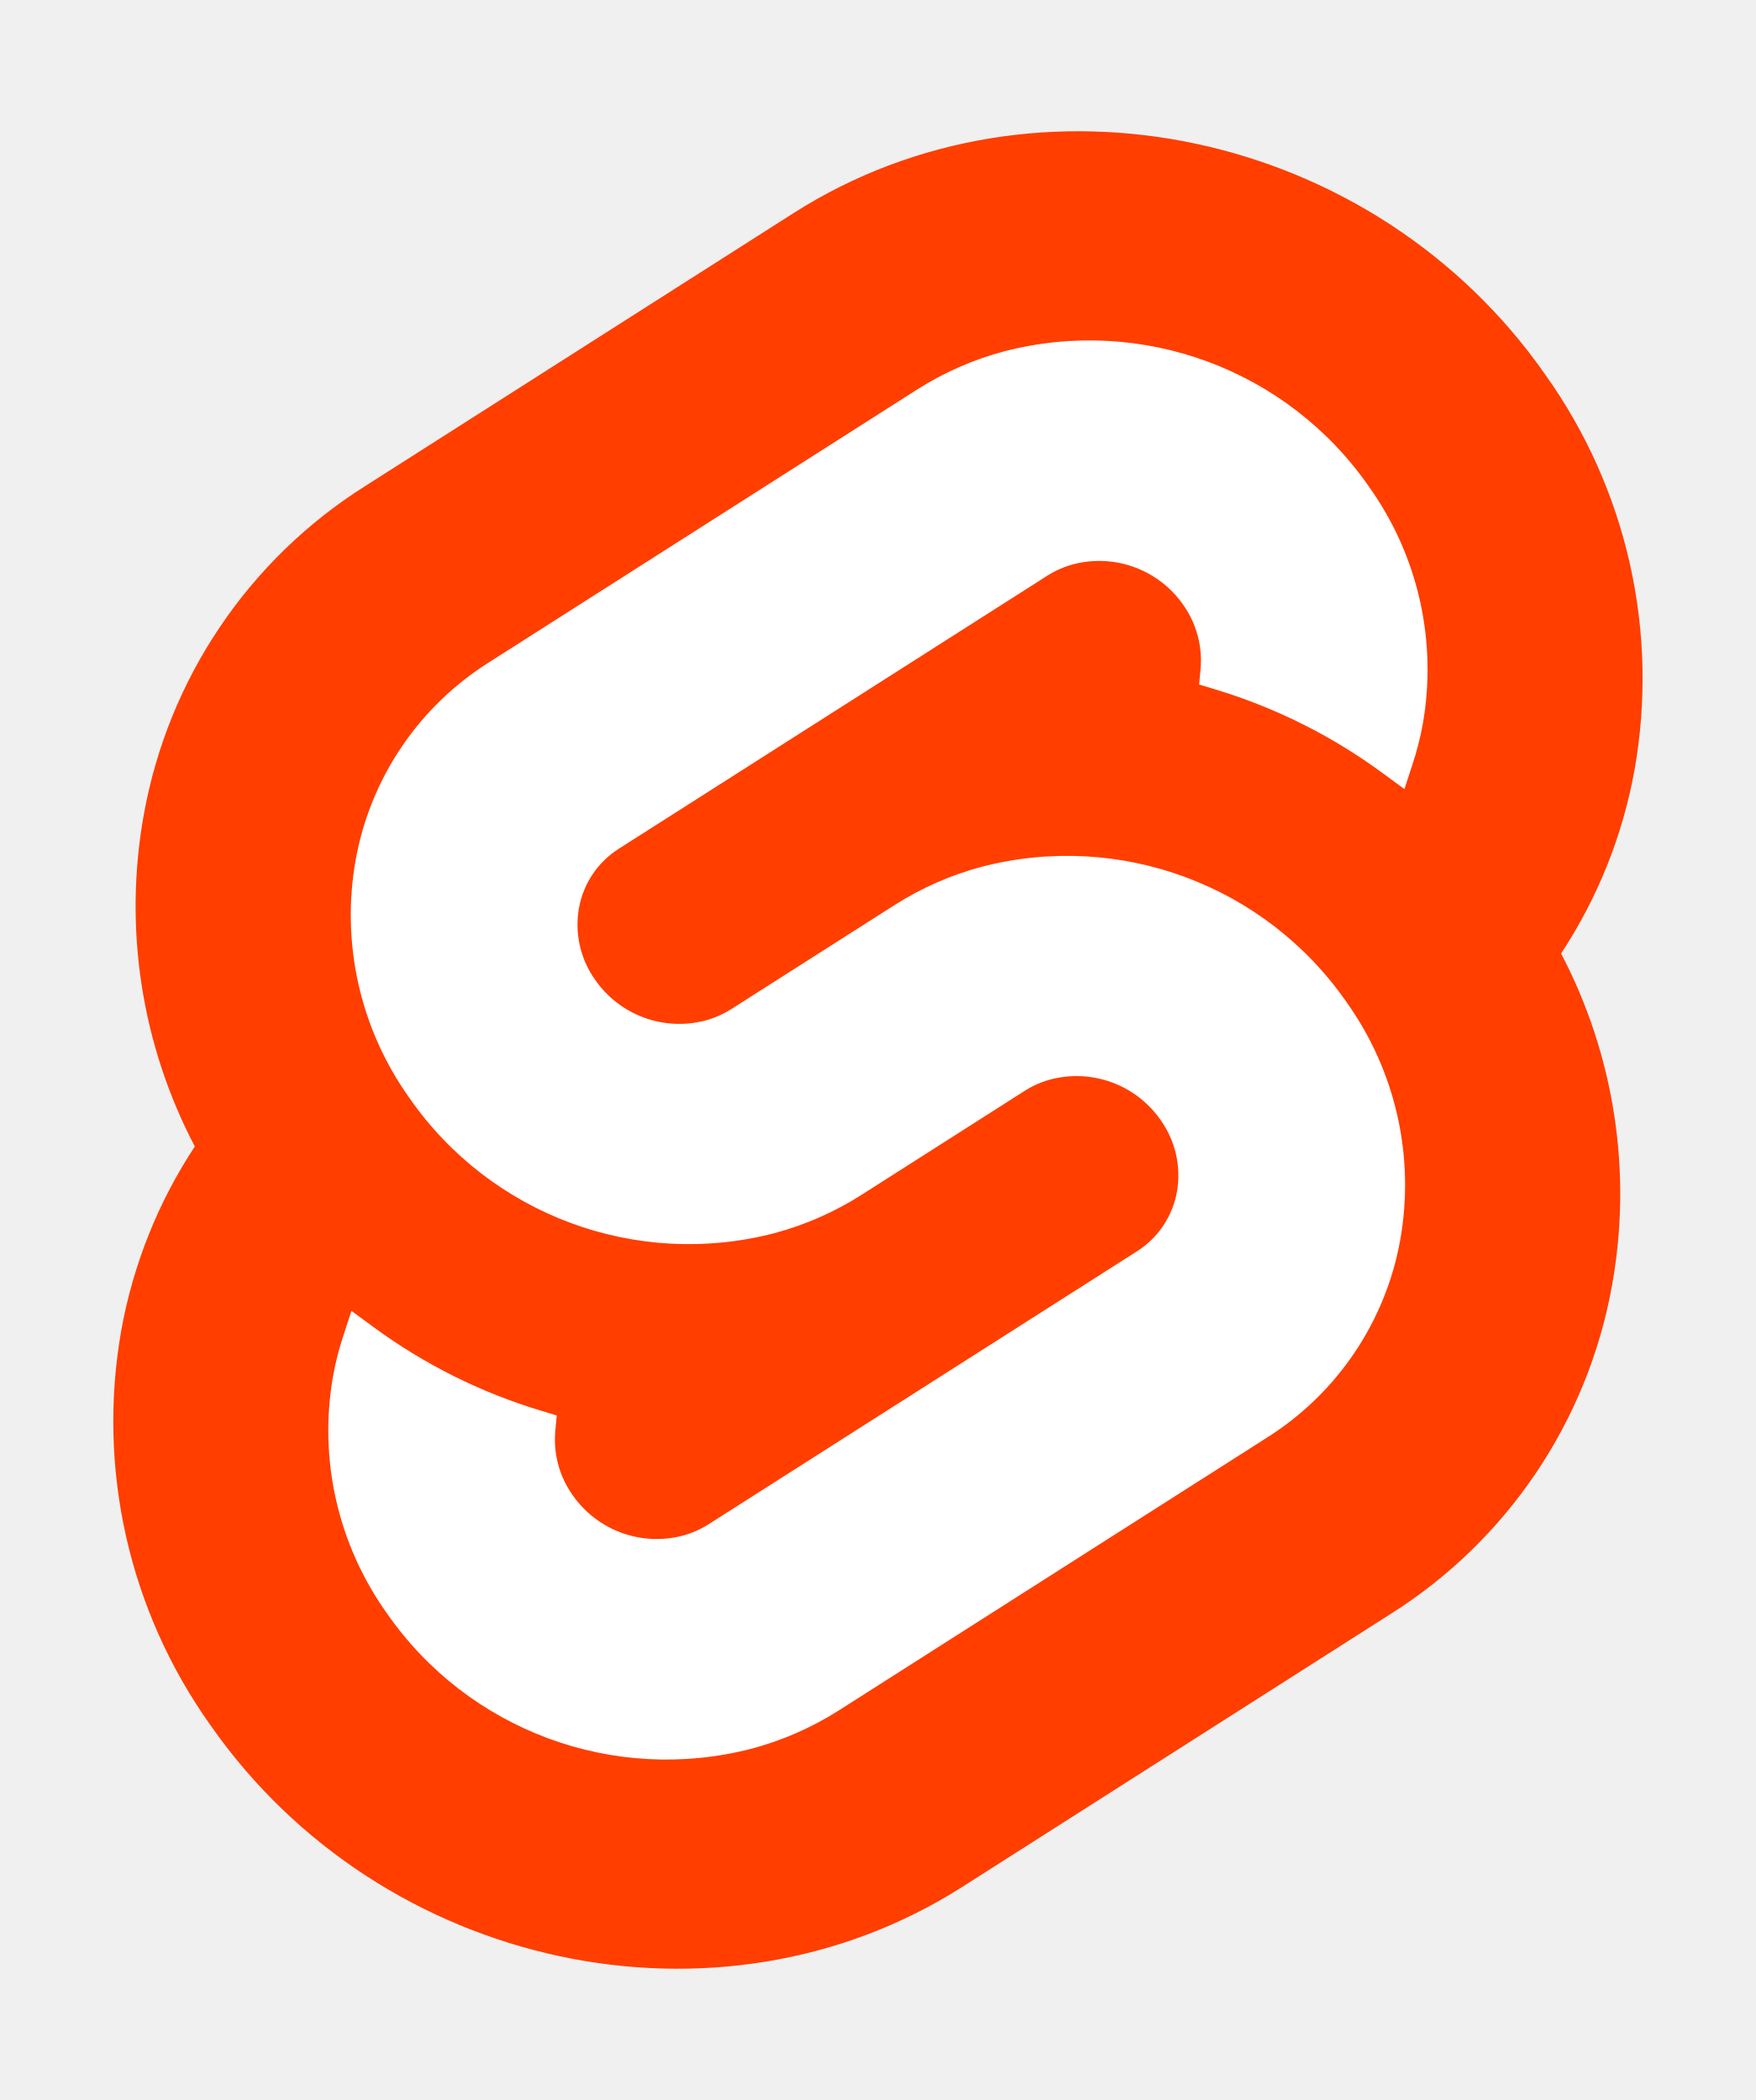
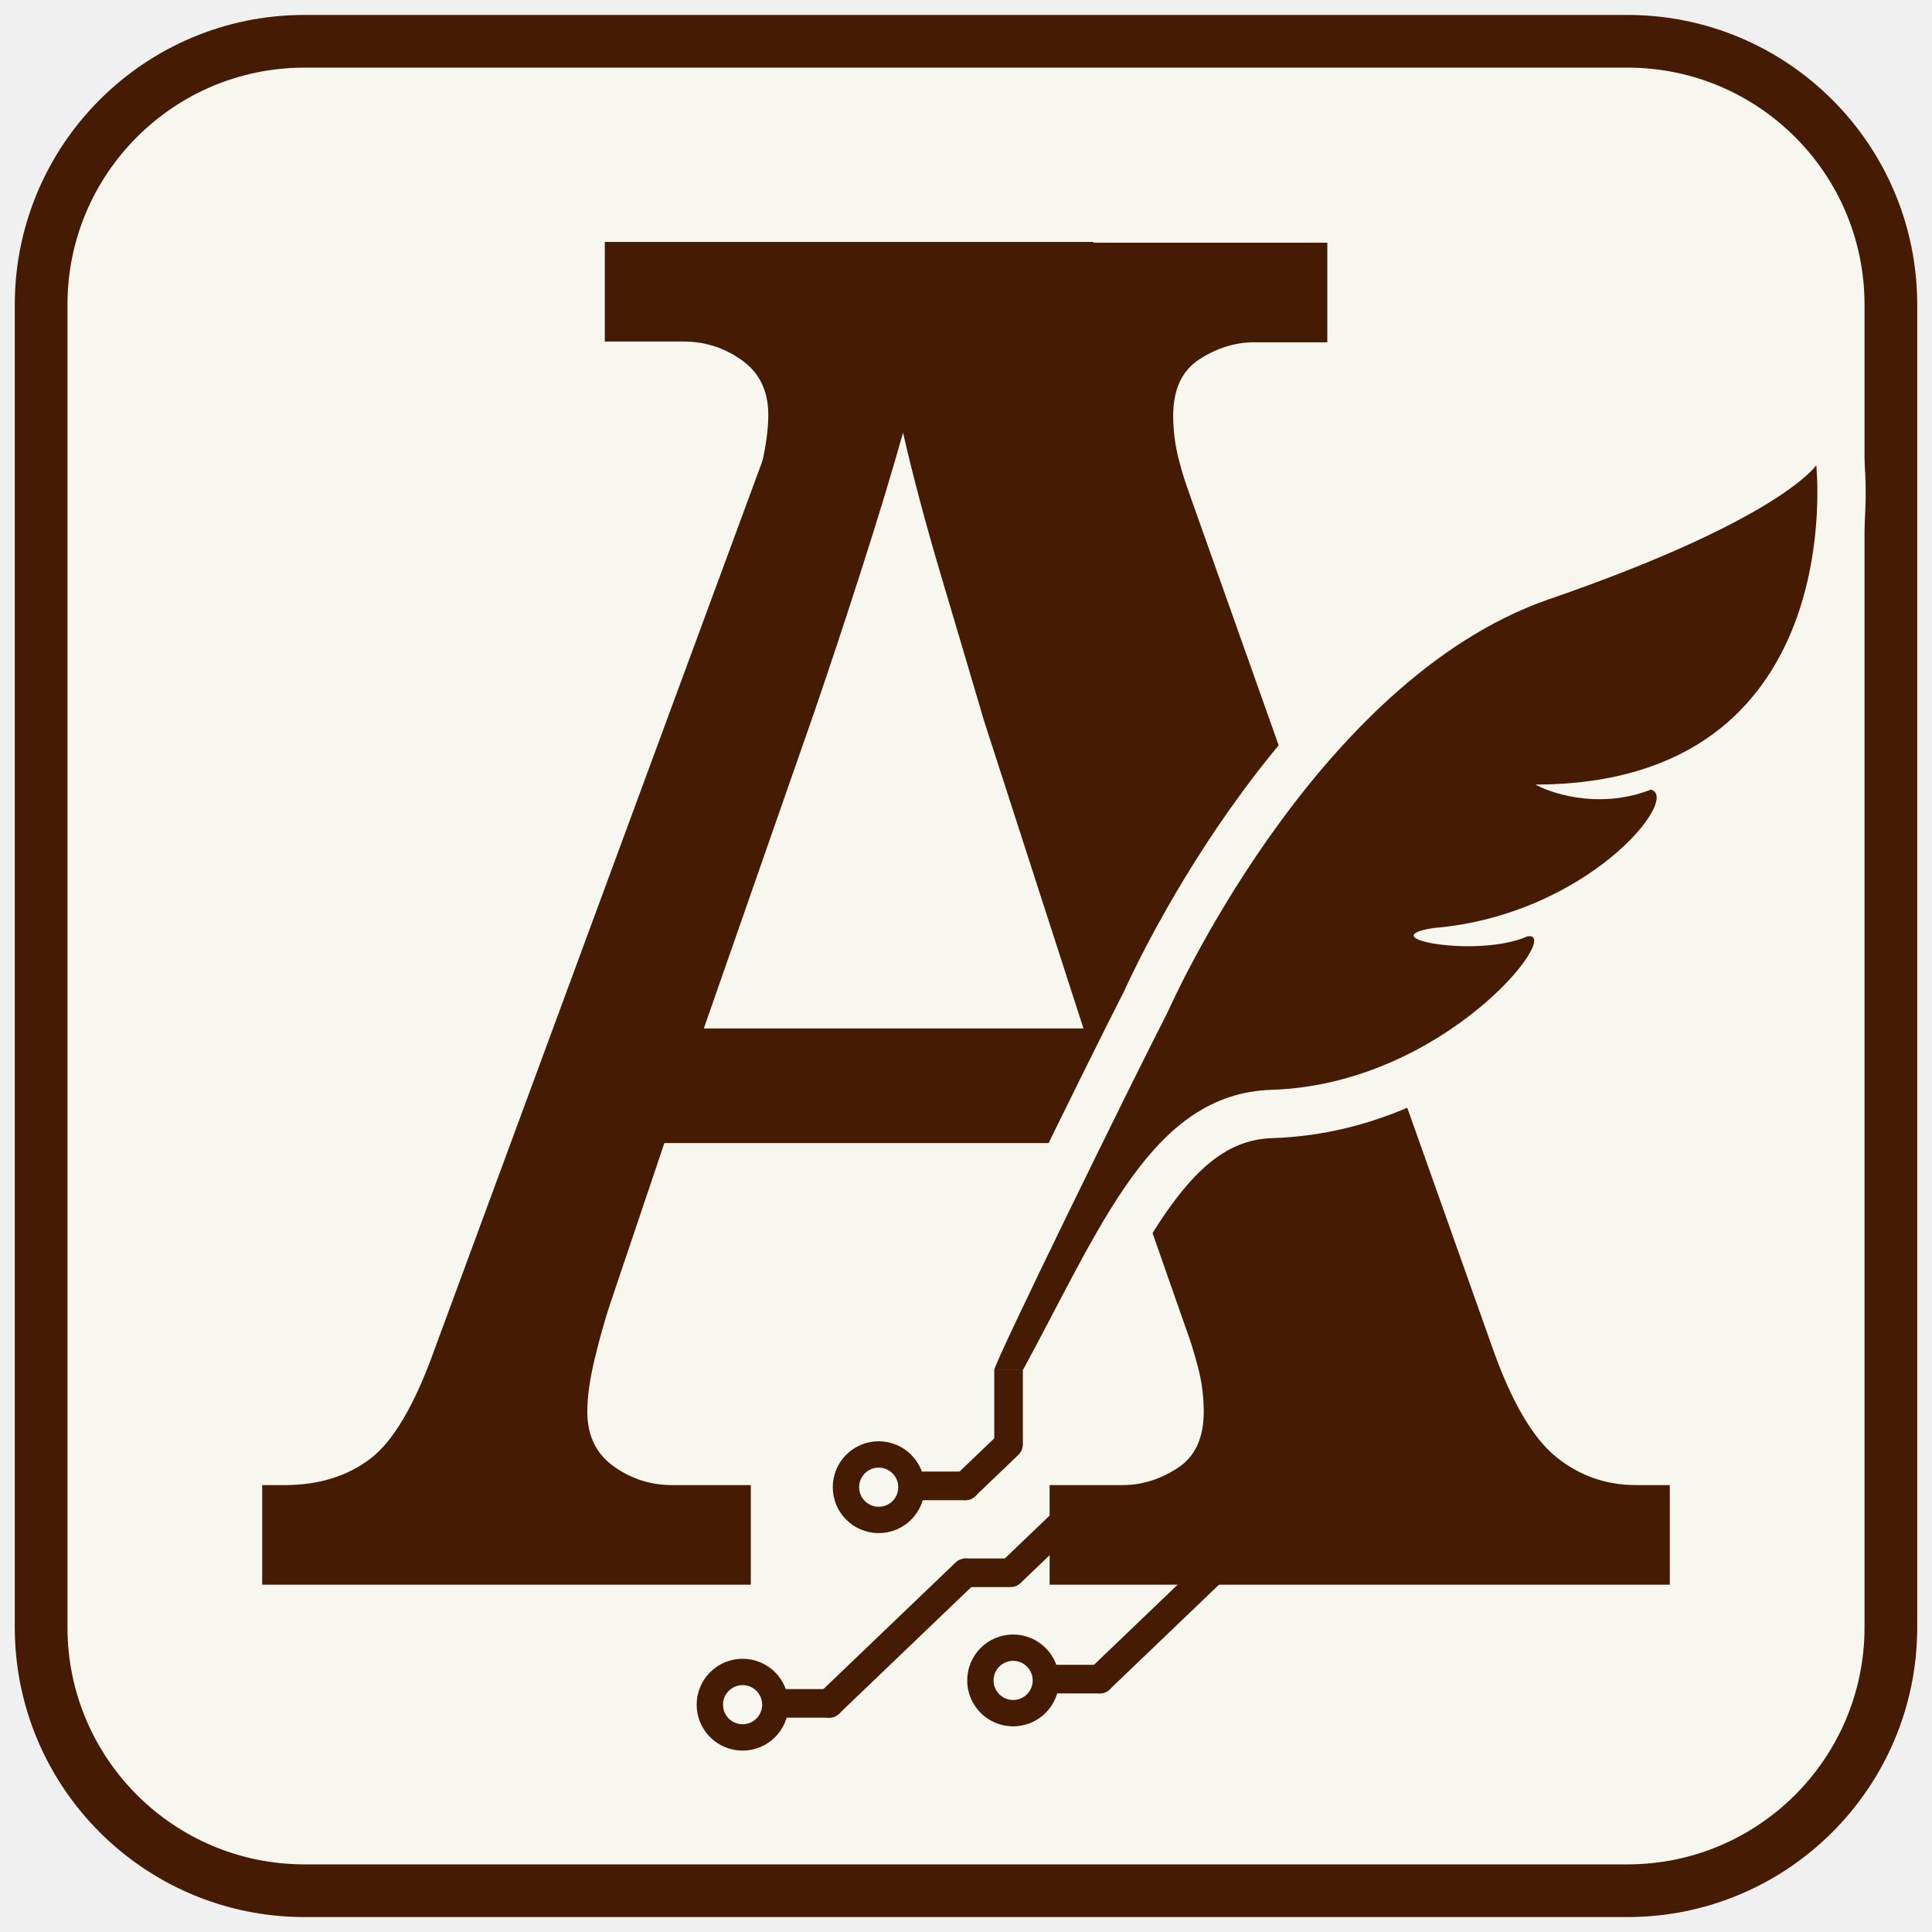
- <svg xmlns="http://www.w3.org/2000/svg" width="107" height="128" viewBox="0 0 107 128">
-   <path d="M94.157 22.819c-10.4-14.885-30.94-19.297-45.792-9.835L22.282 29.608A29.92 29.92 0 0 0 8.764 49.65a31.5 31.5 0 0 0 3.108 20.231 30 30 0 0 0-4.477 11.183 31.9 31.9 0 0 0 5.448 24.116c10.402 14.887 30.942 19.297 45.791 9.835l26.083-16.624A29.92 29.92 0 0 0 98.235 78.35a31.53 31.53 0 0 0-3.105-20.232 30 30 0 0 0 4.474-11.182 31.88 31.88 0 0 0-5.447-24.116" style="fill:#ff3e00" />
-   <path d="M45.817 106.582a20.72 20.72 0 0 1-22.237-8.243 19.17 19.17 0 0 1-3.277-14.503 18 18 0 0 1 .624-2.435l.49-1.498 1.337.981a33.6 33.6 0 0 0 10.203 5.098l.97.294-.09.968a5.85 5.85 0 0 0 1.052 3.878 6.24 6.24 0 0 0 6.695 2.485 5.8 5.8 0 0 0 1.603-.704L69.27 76.28a5.43 5.43 0 0 0 2.45-3.631 5.8 5.8 0 0 0-.987-4.371 6.24 6.24 0 0 0-6.698-2.487 5.7 5.7 0 0 0-1.6.704l-9.953 6.345a19 19 0 0 1-5.296 2.326 20.72 20.72 0 0 1-22.237-8.243 19.17 19.17 0 0 1-3.277-14.502 17.99 17.99 0 0 1 8.13-12.052l26.081-16.623a19 19 0 0 1 5.3-2.329 20.72 20.72 0 0 1 22.237 8.243 19.17 19.17 0 0 1 3.277 14.503 18 18 0 0 1-.624 2.435l-.49 1.498-1.337-.98a33.6 33.6 0 0 0-10.203-5.1l-.97-.294.09-.968a5.86 5.86 0 0 0-1.052-3.878 6.24 6.24 0 0 0-6.696-2.485 5.8 5.8 0 0 0-1.602.704L37.73 51.72a5.42 5.42 0 0 0-2.449 3.63 5.79 5.79 0 0 0 .986 4.372 6.24 6.24 0 0 0 6.698 2.486 5.8 5.8 0 0 0 1.602-.704l9.952-6.342a19 19 0 0 1 5.295-2.328 20.72 20.72 0 0 1 22.237 8.242 19.17 19.17 0 0 1 3.277 14.503 18 18 0 0 1-8.13 12.053l-26.081 16.622a19 19 0 0 1-5.3 2.328" style="fill:#fff" />
+ <svg xmlns="http://www.w3.org/2000/svg" viewBox="0 0 220 220" width="220px" height="220px">
+   <defs />
+   <g id="object-2" transform="matrix(1, 0, 0, 1, -140.0001, -140)">
+     <g transform="matrix(0.230964, 0, 0, 0.230964, -8.785007, -8.37805)" id="object-0">
+       <rect style="stroke-width: 25.978px; fill: rgb(247, 246, 239); stroke: rgb(69, 27, 3);" x="664.467" y="662.779" width="911.979" height="911.83" rx="129.89" ry="129.89" />
+     </g>
+     <g transform="matrix(1, 0, 0, 1, 0, -6)" id="object-1">
+       <g transform="matrix(1, 0, 0, 1, -90.15699, 108.06)">
+         <path d="M 260.014 218.392 L 260.014 207.05 L 262.582 207.05 Q 268.36 207.05 272.319 204.054 Q 276.278 201.058 279.702 191.428 L 326.14 65.596 L 355.458 65.596 L 400.184 191.642 Q 403.394 200.63 407.353 203.84 Q 411.312 207.05 416.448 207.05 L 420.3 207.05 L 420.3 218.392 L 349.68 218.392 L 349.68 207.05 L 358.026 207.05 Q 361.236 207.05 364.232 205.124 Q 367.228 203.198 367.228 198.704 Q 367.228 196.136 366.586 193.675 Q 365.944 191.214 365.302 189.502 L 357.812 168.102 L 305.81 168.102 L 299.604 186.506 Q 298.748 189.074 297.892 192.605 Q 297.036 196.136 297.036 198.704 Q 297.036 202.77 300.032 204.91 Q 303.028 207.05 306.666 207.05 L 315.654 207.05 L 315.654 218.392 Z M 310.304 155.048 L 353.532 155.048 L 342.19 119.952 Q 340.05 112.676 337.375 103.688 Q 334.7 94.7 332.988 87.21 Q 331.062 94.058 328.28 102.725 Q 325.498 111.392 322.93 118.882 Z" style="line-height: 0px; text-wrap-mode: nowrap; fill: rgb(69, 27, 3);" />
+         <path d="M 299.027 97.955 L 299.027 86.613 L 301.595 86.613 C 305.447 86.613 308.692 85.614 311.332 83.617 C 313.971 81.62 321.391 78.387 323.674 71.967 L 339.284 65.488 C 338.713 67.2 337.475 69.814 336.905 72.168 C 336.334 74.522 336.049 76.555 336.049 78.267 C 336.049 80.978 337.047 83.046 339.045 84.473 C 341.042 85.9 343.253 86.613 345.679 86.613 L 354.667 86.613 L 354.667 97.955 L 299.027 97.955 Z" style="line-height: 0px; text-wrap-mode: nowrap; stroke-width: 1; fill: rgb(69, 27, 3);" transform="matrix(-1, 0, 0, -1, 653.694, 163.443)" />
+         <path d="M 415.968 189.483 L 442.109 174.519 L 446.231 195.98 C 448.371 201.972 455.379 201.681 458.019 203.821 C 460.658 205.961 463.69 207.031 467.114 207.031 L 470.966 207.031 L 470.966 218.373 L 400.346 218.373 L 400.346 207.031 L 408.692 207.031 C 410.832 207.031 412.9 206.389 414.898 205.105 C 416.895 203.821 417.894 201.681 417.894 198.685 C 417.894 196.973 417.68 195.297 417.252 193.656 C 416.824 192.015 416.396 190.624 415.968 189.483 Z" style="line-height: 0px; text-wrap-mode: nowrap; stroke-width: 1; fill: rgb(69, 27, 3);" transform="matrix(-1, 0, 0, -1, 781.646, 283.95)" />
+       </g>
+       <g id="_x32_" style="" transform="matrix(0.217371, 0, 0, 0.217371, 271.7009, 169.3633)">
+         <g transform="matrix(1, 0, 0, 1, -146.3634, 110.4055)">
+           <path class="st0" d="M 491.951 25.833 C 491.951 25.833 473.373 54.13 352.013 96.005 C 228.294 138.693 152.138 312.411 152.138 312.411 C 133.794 347.989 61.325 495.864 61.325 499.864 L 76.325 499.864 C 117.481 424.161 144.013 354.989 206.575 353.02 C 297.794 350.145 360.184 268.911 340.559 272.661 C 314.715 284.145 257.778 273.536 291.325 268.27 C 371.856 261.676 421.45 199.973 405.294 195.77 C 376.731 206.989 350.122 196.348 344.903 193.114 C 510.092 192.817 491.951 25.833 491.951 25.833 Z" style="paint-order: stroke; stroke-width: 50.605px; fill: rgb(69, 27, 3); stroke: rgb(247, 246, 239);" />
+           <path style="fill: rgb(69, 27, 3);" d="M 61.337 499.854 H 76.323 V 538.497 A 7.361 7.361 0 0 1 68.962 545.858 H 68.698 A 7.361 7.361 0 0 1 61.337 538.497 V 499.854 Z" />
+           <rect style="stroke-width: 1; fill: rgb(69, 27, 3);" transform="matrix(0.691716, 0.722169, -0.722169, 0.691716, 407.2117, 157.2239)" x="33.997" y="501.108" width="14.986" height="46.004" rx="7.361" ry="7.361" />
+           <path style="stroke-width: 1; fill: rgb(69, 27, 3);" transform="matrix(0, 1, -1, 0, 404.3499, 519.0153)" d="M 41.358 350.781 H 41.622 A 7.361 7.361 0 0 1 48.983 358.142 V 382.984 H 33.997 V 358.142 A 7.361 7.361 0 0 1 41.358 350.781 Z" />
+           <ellipse style="stroke-width: 13.801px; fill: none; stroke: rgb(69, 27, 3);" cx="0.792" cy="561.195" rx="17.153" ry="17.153" />
+           <rect style="stroke-width: 1; fill: rgb(69, 27, 3);" transform="matrix(0.691717, 0.722169, -0.722169, 0.691717, 1058.919, -298.3182)" x="33.997" y="1238.34" width="14.986" height="113.685" rx="7.361" ry="7.361" />
+           <path style="stroke-width: 1; fill: rgb(69, 27, 3);" transform="matrix(0, 1, -1, 0, 474.7823, 620.2413)" d="M 41.358 350.781 H 41.622 A 7.361 7.361 0 0 1 48.983 358.142 V 382.984 H 33.997 V 358.142 A 7.361 7.361 0 0 1 41.358 350.781 Z" />
+           <ellipse style="stroke-width: 13.801; stroke: rgb(69, 27, 3); fill: none;" cx="71.218" cy="662.42" rx="17.153" ry="17.153" />
+           <rect style="stroke-width: 1; fill: rgb(69, 27, 3);" transform="matrix(0.691717, 0.722169, -0.722169, 0.691717, 917.1948, -285.6117)" x="33.997" y="1238.34" width="14.986" height="113.685" rx="7.361" ry="7.361" />
+           <path style="stroke-width: 1; fill: rgb(69, 27, 3);" transform="matrix(0, 1, -1, 0, 333.0577, 632.9471)" d="M 41.358 350.781 H 41.622 A 7.361 7.361 0 0 1 48.983 358.142 V 382.984 H 33.997 V 358.142 A 7.361 7.361 0 0 1 41.358 350.781 Z" />
+           <ellipse style="stroke-width: 13.801; stroke: rgb(69, 27, 3); fill: none;" cx="-70.507" cy="675.127" rx="17.153" ry="17.153" />
+           <path style="stroke-width: 1; fill: rgb(69, 27, 3);" transform="matrix(0, 1, -1, 0, 428.045, 564.5352)" d="M 41.358 350.781 H 41.622 A 7.361 7.361 0 0 1 48.983 358.142 V 382.984 H 33.997 V 358.142 A 7.361 7.361 0 0 1 41.358 350.781 Z" />
+           <rect style="stroke-width: 1; fill: rgb(69, 27, 3);" transform="matrix(0.691717, 0.722169, -0.722169, 0.691717, 555.1229, 83.78872)" x="33.997" y="658.15" width="14.986" height="60.421" rx="7.361" ry="7.361" />
+         </g>
+       </g>
+     </g>
+   </g>
</svg>
